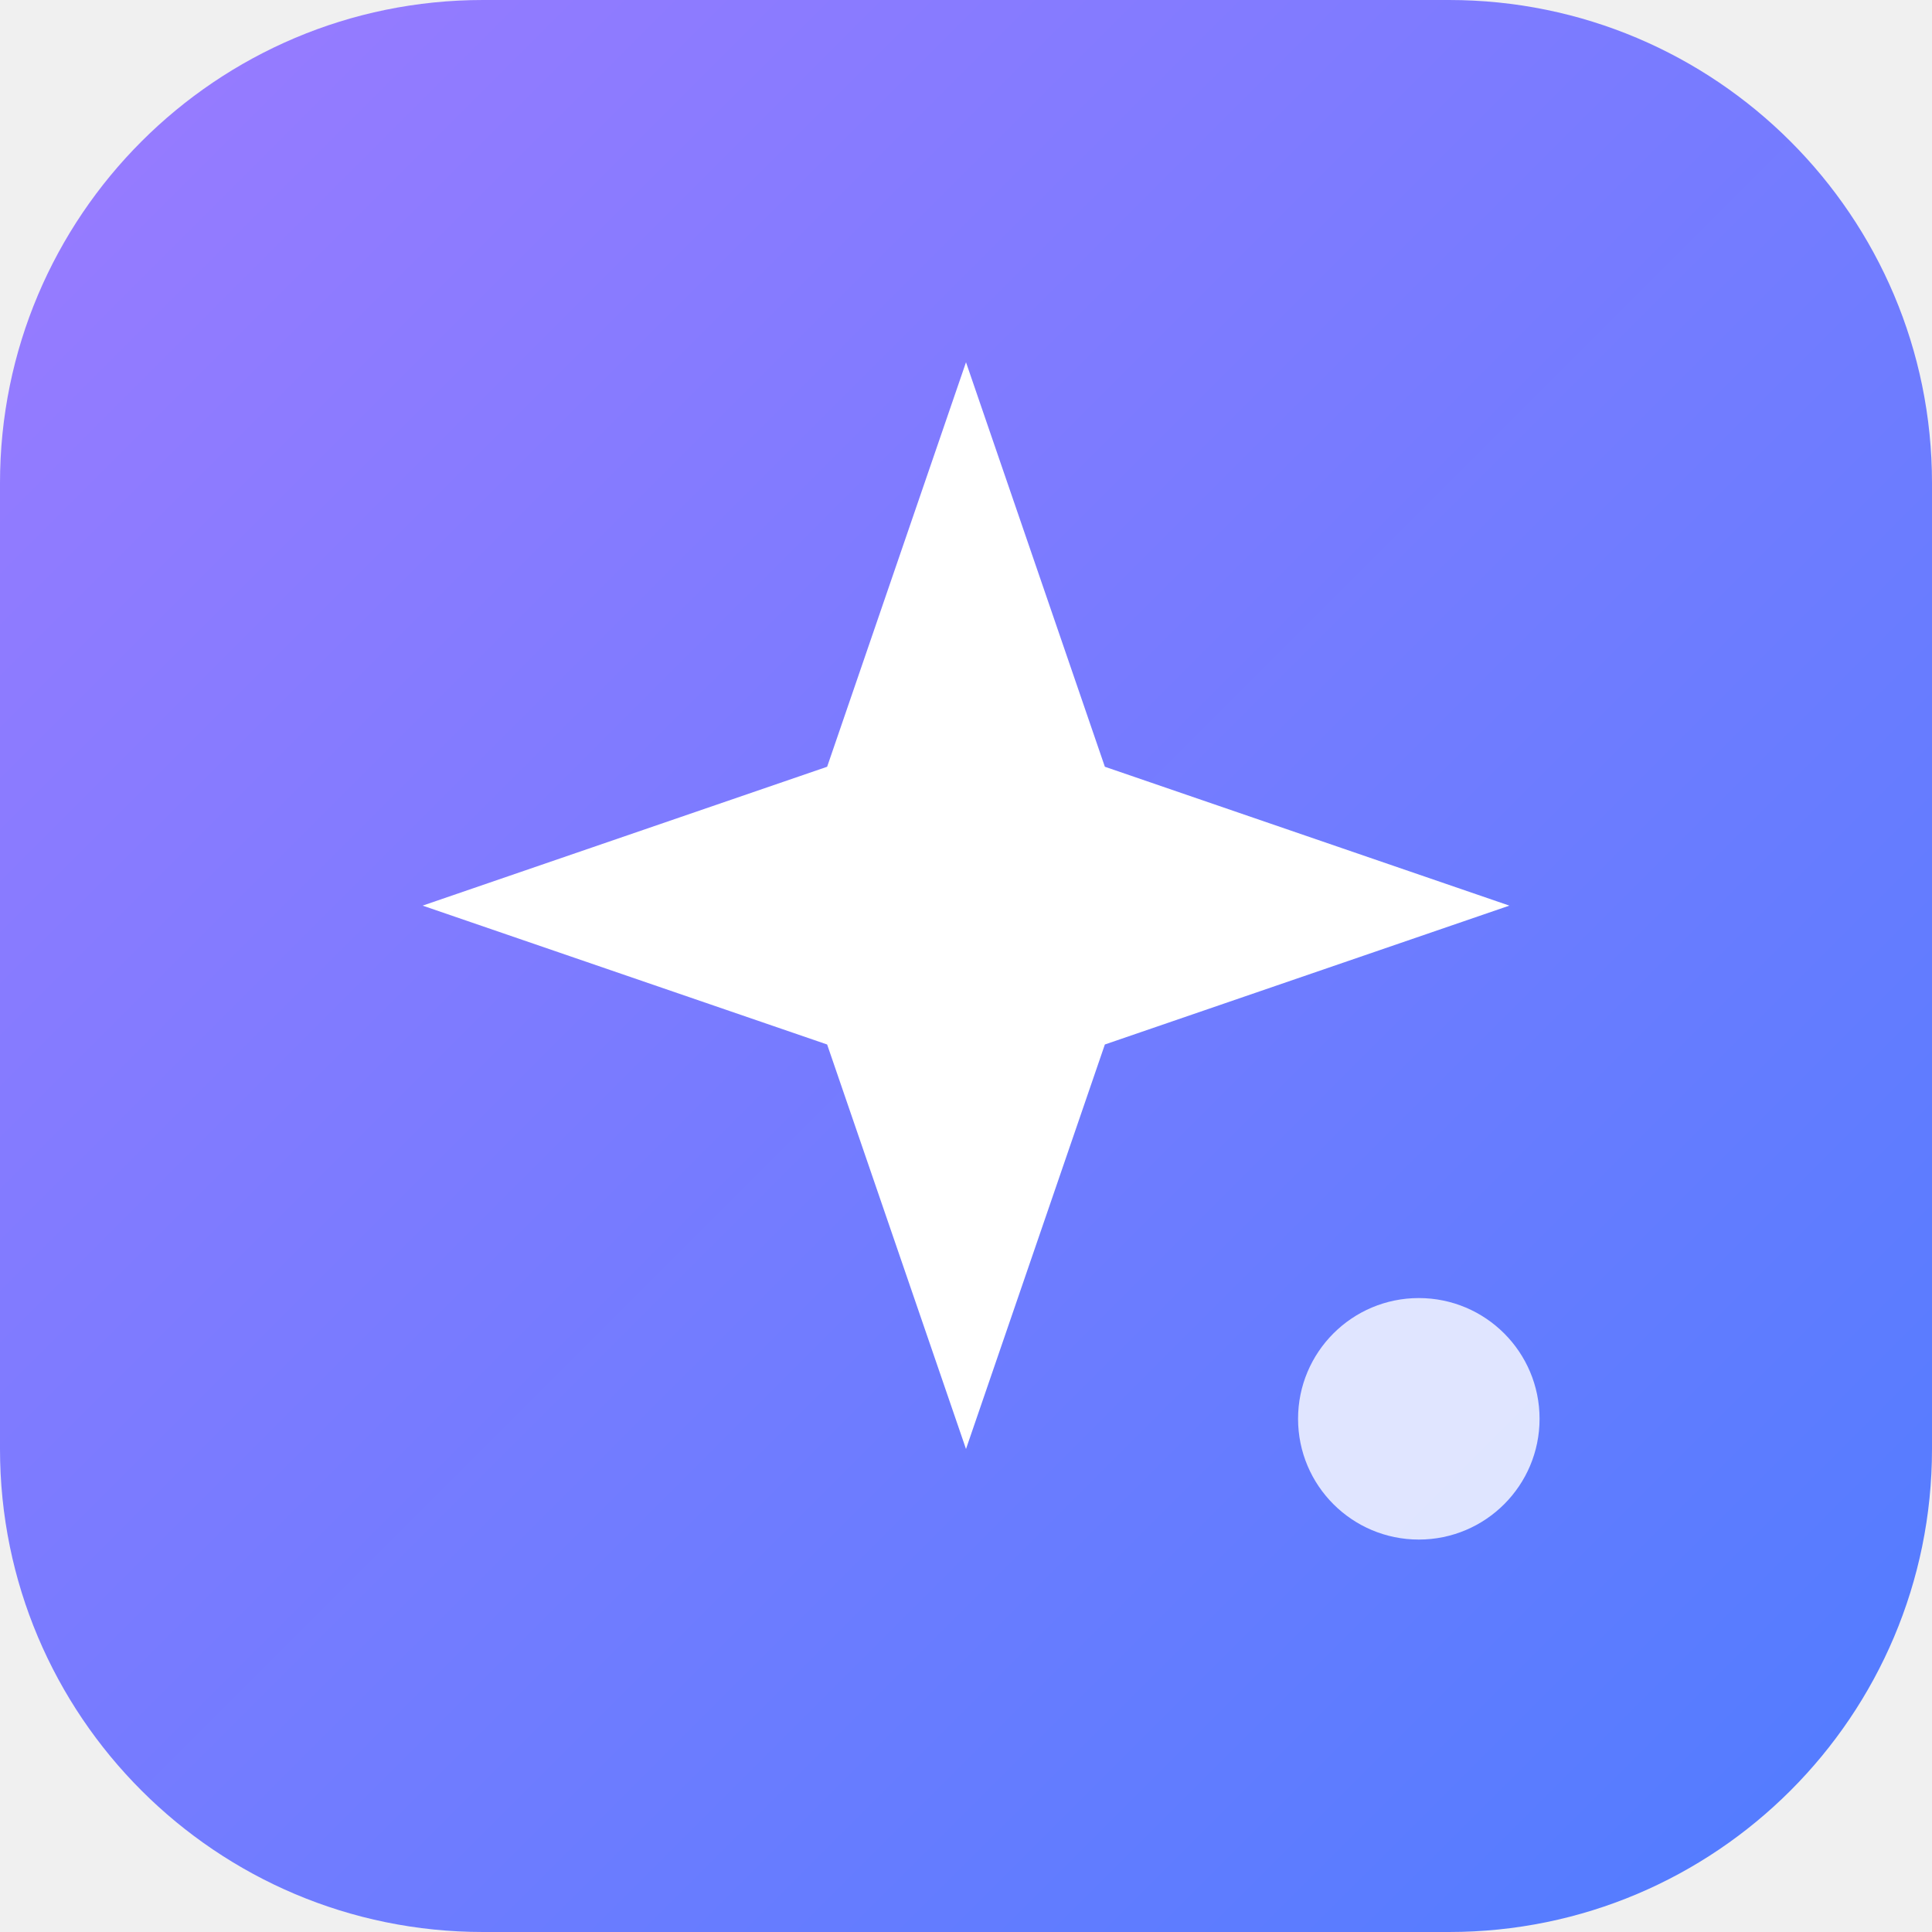
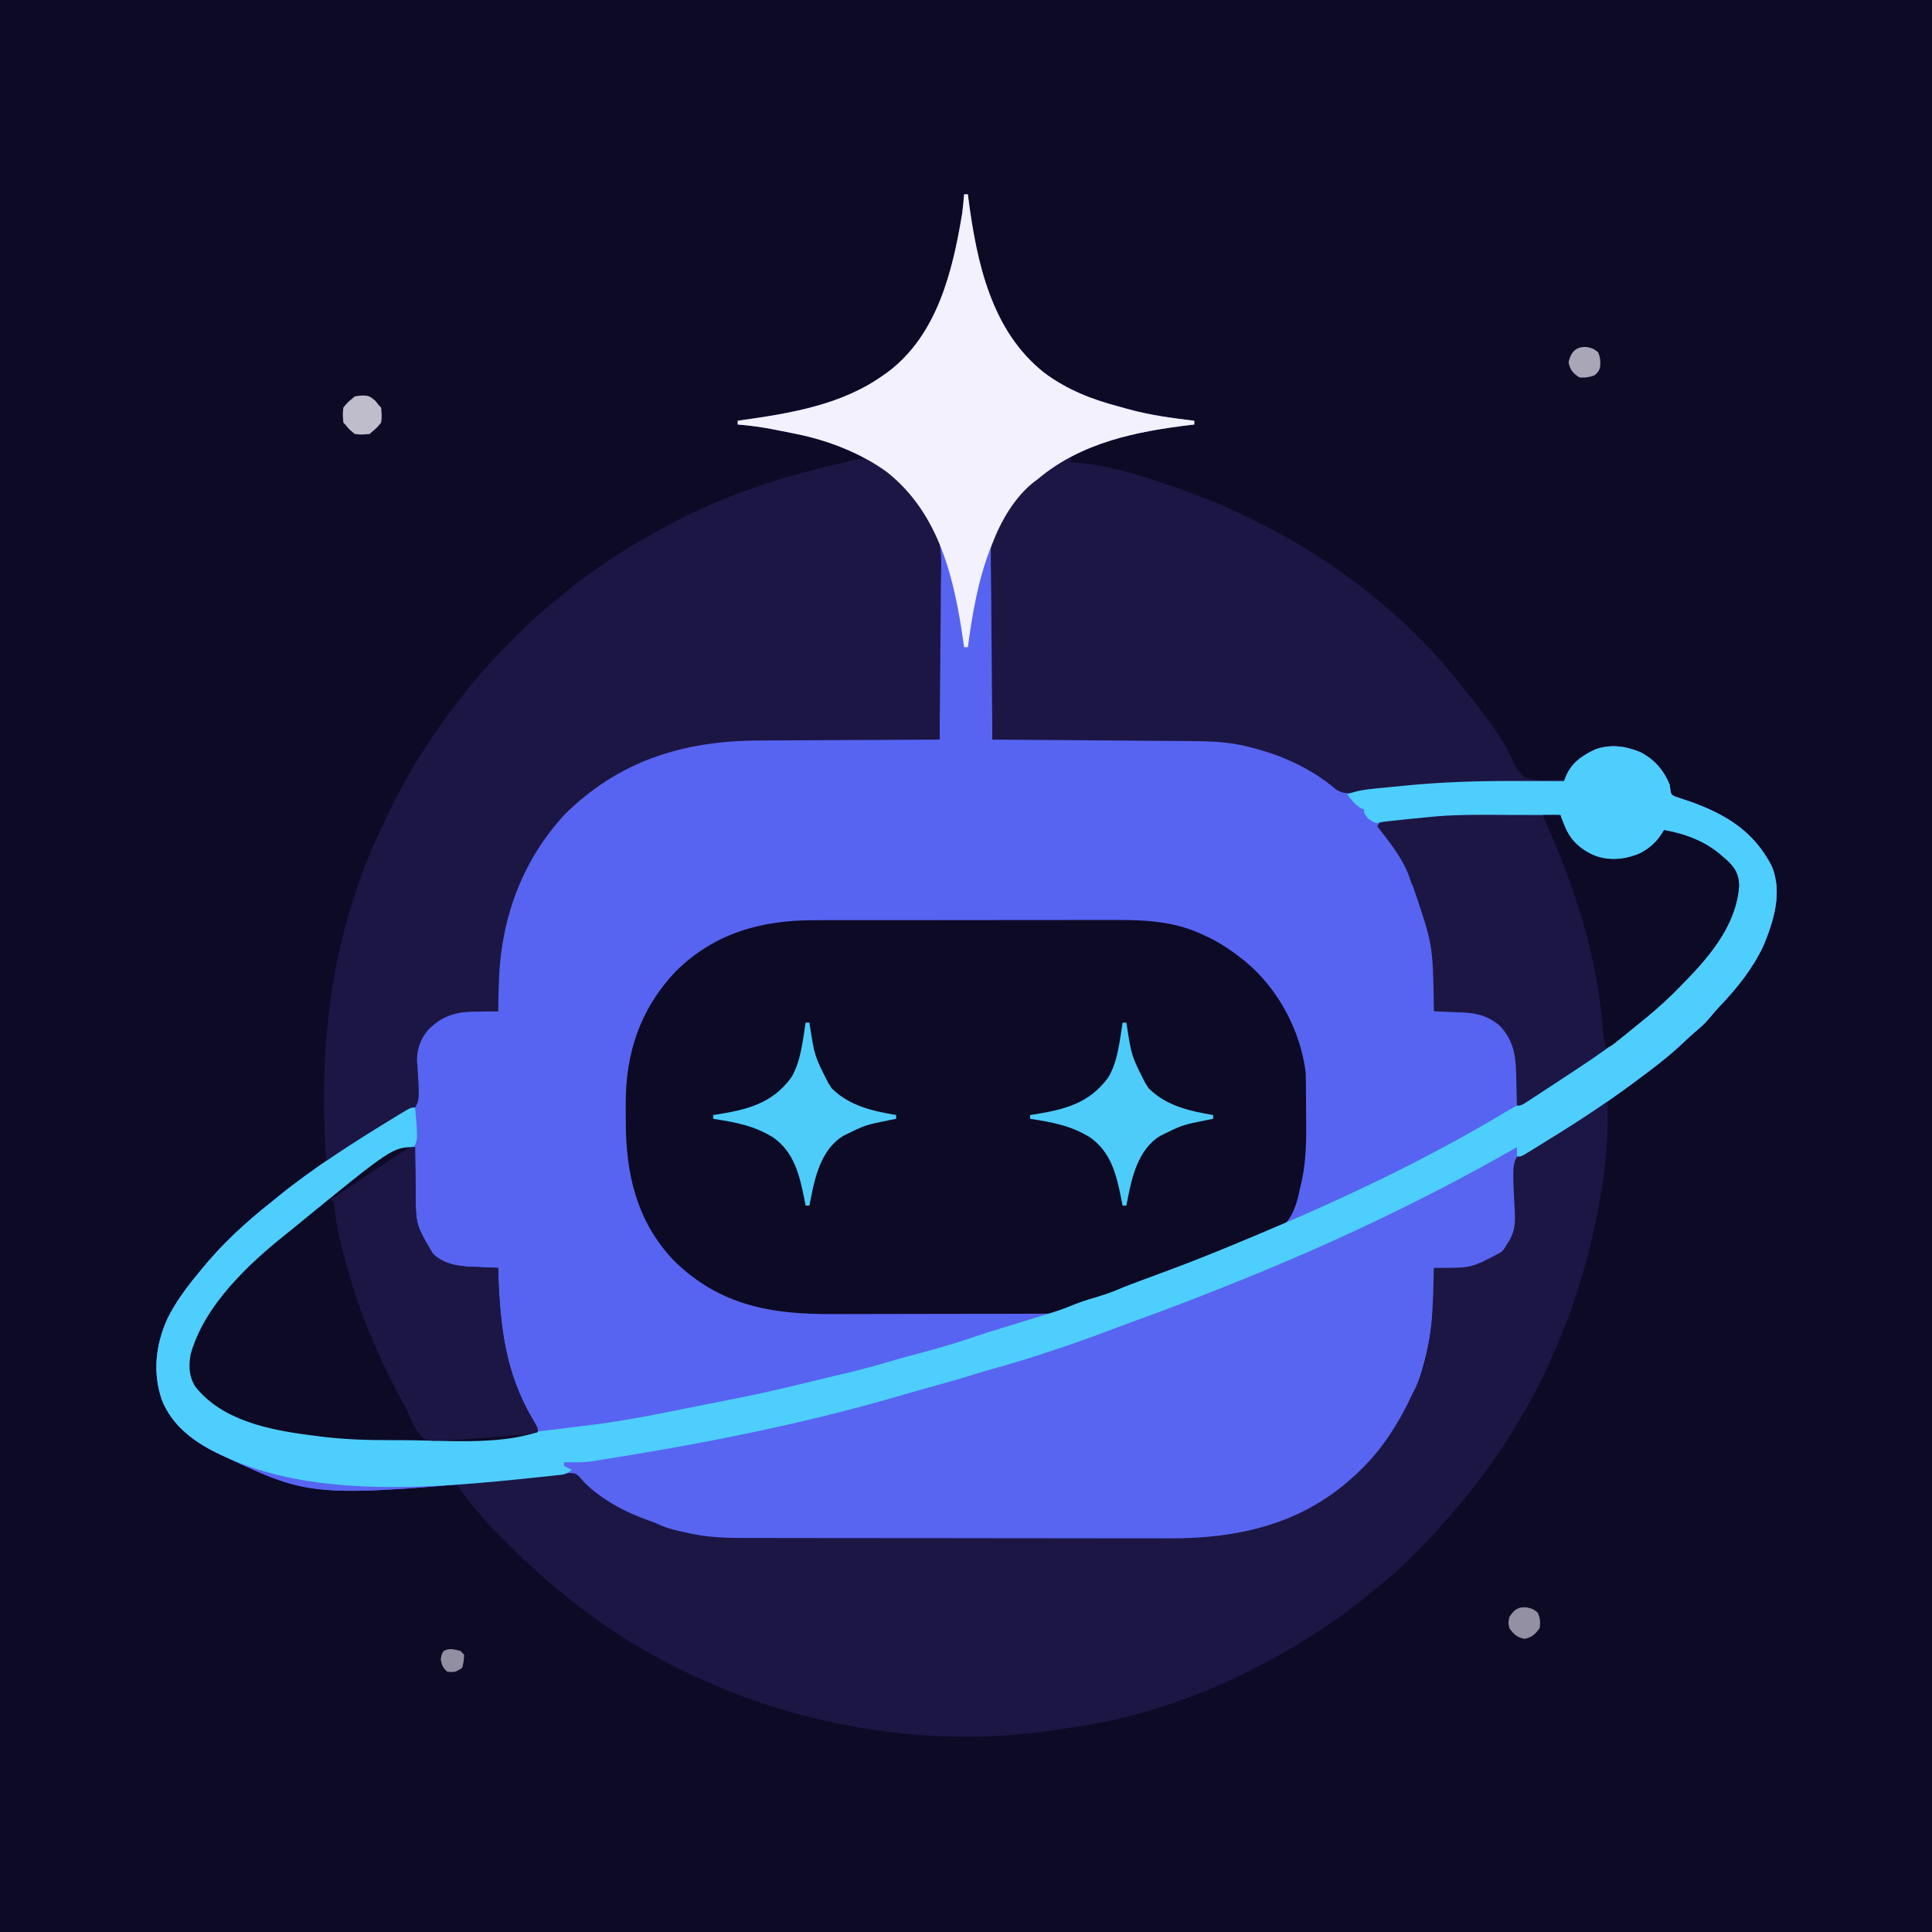
- <svg xmlns="http://www.w3.org/2000/svg" viewBox="0 0 64 64">
-   <defs>
-     <linearGradient id="g" x1="0" y1="0" x2="1" y2="1">
-       <stop offset="0" stop-color="#9B7BFF" />
-       <stop offset="1" stop-color="#4F7CFF" />
-     </linearGradient>
-   </defs>
-   <rect width="64" height="64" rx="16" fill="url(#g)" />
-   <path d="M32 12l4.6 13.4L50 30l-13.4 4.6L32 48l-4.6-13.4L14 30l13.4-4.6z" fill="#fff" />
-   <circle cx="47" cy="47" r="4" fill="#fff" opacity=".8" />
+ <svg xmlns="http://www.w3.org/2000/svg" version="1.1" width="1024" height="1024">
+   <path d="M0 0 C337.92 0 675.84 0 1024 0 C1024 337.92 1024 675.84 1024 1024 C686.08 1024 348.16 1024 0 1024 C0 686.08 0 348.16 0 0 Z " fill="#0D0A26" transform="translate(0,0)" />
+   <path d="M0 0 C0.66 0 1.32 0 2 0 C2.09 0.72 2.17 1.44 2.26 2.18 C6.67 35.86 14.36 72.39 42.43 94.53 C54.45 103.52 67.49 108.64 81.91 112.45 C83.9 112.97 85.88 113.53 87.86 114.09 C99.09 117.13 110.46 118.62 122 120 C122 120.66 122 121.32 122 122 C121.17 122.1 121.17 122.1 120.31 122.2 C91.14 125.67 61.95 131.56 39 151 C38.33 151.5 37.67 151.99 36.98 152.5 C29.79 158.1 24.6 166.21 20 174 C19.67 174.53 19.35 175.05 19.01 175.59 C15.76 181.33 15.42 186.22 15.45 192.73 C15.44 193.78 15.43 194.82 15.42 195.9 C15.39 199.33 15.39 202.76 15.39 206.19 C15.38 208.58 15.36 210.96 15.34 213.35 C15.3 219.62 15.28 225.88 15.26 232.15 C15.24 238.55 15.2 244.95 15.16 251.36 C15.08 263.9 15.03 276.45 15 289 C15.88 289 15.88 289 16.77 288.99 C31.05 288.95 45.32 288.92 59.6 288.9 C66.5 288.89 73.4 288.87 80.31 288.85 C86.98 288.83 93.65 288.82 100.32 288.81 C102.86 288.81 105.4 288.8 107.93 288.79 C124.27 288.72 139.89 288.95 155.75 293.31 C156.56 293.53 157.37 293.75 158.2 293.98 C164.47 295.74 170.25 297.91 176 301 C176.62 301.33 177.24 301.66 177.88 302 C191.21 309.15 191.21 309.15 196.44 313.56 C199.12 315.7 200.74 316.3 204.16 316.2 C204.95 316.18 205.75 316.16 206.56 316.14 C210.39 315.92 214.19 315.58 218 315.16 C218.83 315.07 219.66 314.99 220.52 314.9 C223.16 314.62 225.8 314.34 228.44 314.06 C250.25 311.74 271.68 310.86 293.62 310.94 C296 310.94 298.37 310.95 300.75 310.95 C306.5 310.96 312.25 310.98 318 311 C318.46 309.82 318.46 309.82 318.93 308.61 C321.96 301.2 327.67 297.39 334.79 294.11 C342.9 291.32 350.64 292.46 358.46 295.68 C365.92 299.56 370.81 305.25 374 313 C374.15 314.25 374.15 314.25 374.29 315.52 C374.74 318.11 374.74 318.11 376.82 319.18 C378 319.56 378 319.56 379.2 319.96 C380.07 320.26 380.95 320.56 381.84 320.88 C382.78 321.19 383.72 321.49 384.69 321.81 C403.7 328.58 418.62 337.63 428.09 356.14 C433.82 370.06 429.11 385.07 423.68 398.18 C418.03 410.31 409.71 420.64 400.54 430.28 C398.74 432.2 397.06 434.11 395.4 436.14 C393.49 438.42 391.7 440.3 389.44 442.19 C386.04 445.07 382.8 448.07 379.56 451.12 C372.16 458 364.11 464 356 470 C355.28 470.54 354.55 471.08 353.8 471.63 C338.2 483.21 321.93 493.66 305.38 503.81 C304.37 504.43 303.37 505.05 302.34 505.68 C300.94 506.53 300.94 506.53 299.52 507.39 C298.28 508.15 298.28 508.15 297.02 508.92 C295 510 295 510 293 510 C293.03 511.06 293.06 512.12 293.1 513.21 C293.21 517.19 293.27 521.17 293.33 525.15 C293.36 526.86 293.4 528.57 293.45 530.29 C293.8 541.97 293.35 551.54 285.38 560.91 C278.8 567.11 271.29 569.47 262.39 569.35 C261.41 569.32 260.44 569.28 259.44 569.25 C258.43 569.23 257.42 569.21 256.38 569.2 C253.92 569.15 251.46 569.08 249 569 C249.02 569.96 249.02 569.96 249.03 570.93 C249.62 612.6 240 646.53 210.44 677 C198.96 688.47 185.62 696.2 171 703 C170.19 703.41 169.39 703.82 168.56 704.24 C149.23 713.74 126.62 713.3 105.66 713.27 C103.11 713.28 100.57 713.28 98.03 713.29 C91.88 713.3 85.72 713.3 79.57 713.3 C74.56 713.3 69.55 713.3 64.54 713.31 C63.82 713.31 63.1 713.31 62.36 713.31 C60.91 713.31 59.45 713.31 58 713.31 C44.37 713.32 30.75 713.32 17.13 713.31 C4.71 713.31 -7.7 713.32 -20.12 713.34 C-32.92 713.36 -45.71 713.37 -58.51 713.36 C-65.68 713.36 -72.84 713.36 -80.01 713.38 C-86.75 713.39 -93.5 713.39 -100.24 713.38 C-102.7 713.37 -105.16 713.38 -107.62 713.38 C-128.39 713.45 -150.47 713.07 -169.2 702.91 C-171.25 701.82 -171.25 701.82 -174.62 700.81 C-184.3 697.32 -197.43 688.99 -203.68 680.8 C-209 676.67 -218.68 679.25 -225.07 679.88 C-345.21 690.95 -345.21 690.95 -392 669 C-392.59 668.73 -393.18 668.46 -393.78 668.18 C-407.22 661.92 -419.54 653.23 -425.18 639.04 C-430.14 624.67 -428.54 609.82 -422.3 596.04 C-417.97 587.21 -412.25 579.54 -406 572 C-405.55 571.44 -405.1 570.89 -404.64 570.32 C-393.6 556.66 -380.79 544.84 -367 534 C-365.83 533.04 -364.66 532.08 -363.48 531.12 C-344.43 515.68 -323.47 502.41 -302.56 489.62 C-301.13 488.75 -301.13 488.75 -299.68 487.86 C-293.26 484 -293.26 484 -291 484 C-291.02 482.8 -291.02 482.8 -291.05 481.57 C-291.11 477.9 -291.15 474.23 -291.19 470.56 C-291.21 469.3 -291.24 468.04 -291.26 466.74 C-291.34 457.48 -290.88 449.4 -284.44 442.25 C-283.84 441.55 -283.24 440.86 -282.62 440.14 C-274.8 433.76 -267.81 432.28 -257.88 432.69 C-256.82 432.71 -255.77 432.73 -254.69 432.76 C-252.12 432.81 -249.56 432.9 -247 433 C-247.02 431.77 -247.02 431.77 -247.05 430.52 C-247.72 390.04 -238.17 356.56 -210.34 326.34 C-206.18 322.18 -201.65 318.58 -197 315 C-196.15 314.32 -195.3 313.64 -194.42 312.94 C-173.5 296.85 -146.72 288.6 -120.51 288.77 C-118.75 288.77 -118.75 288.77 -116.96 288.77 C-113.13 288.77 -109.31 288.79 -105.48 288.8 C-102.81 288.81 -100.14 288.81 -97.46 288.81 C-91.18 288.82 -84.9 288.84 -78.62 288.86 C-71.46 288.88 -64.3 288.89 -57.13 288.9 C-42.42 288.92 -27.71 288.96 -13 289 C-12.97 275.27 -12.97 261.55 -13.03 247.82 C-13.05 241.45 -13.06 235.07 -13.04 228.7 C-13.03 222.54 -13.04 216.38 -13.08 210.22 C-13.09 207.87 -13.09 205.53 -13.07 203.19 C-12.96 184.98 -12.96 184.98 -21 169 C-21.64 168.01 -21.64 168.01 -22.29 166.99 C-36.28 145.53 -61.18 133.18 -85.61 127.68 C-86.73 127.46 -87.85 127.23 -89 127 C-89.79 126.84 -90.58 126.68 -91.39 126.51 C-94.13 125.96 -96.88 125.41 -99.62 124.88 C-100.5 124.7 -101.37 124.53 -102.26 124.36 C-108.16 123.24 -114.02 122.5 -120 122 C-120 121.34 -120 120.68 -120 120 C-119.32 119.91 -118.63 119.81 -117.93 119.71 C-91.93 116.04 -64.94 111.61 -43 96 C-42.19 95.43 -41.38 94.86 -40.54 94.28 C-14.22 74.58 -6.08 40.78 -1 10 C-0.59 6.67 -0.25 3.35 0 0 Z " fill="#5764F1" transform="translate(511,103)" />
+   <path d="M0 0 C7.46 3.88 12.35 9.57 15.54 17.32 C15.68 18.57 15.68 18.57 15.83 19.84 C16.28 22.43 16.28 22.43 18.36 23.5 C19.14 23.75 19.93 24.01 20.74 24.28 C21.61 24.58 22.48 24.88 23.38 25.2 C24.32 25.51 25.26 25.81 26.23 26.13 C45.24 32.9 60.16 41.95 69.63 60.46 C75.36 74.38 70.65 89.39 65.22 102.5 C59.57 114.63 51.25 124.96 42.08 134.6 C40.28 136.52 38.6 138.43 36.94 140.46 C35.03 142.74 33.24 144.62 30.98 146.51 C27.58 149.39 24.34 152.39 21.1 155.45 C13.7 162.32 5.65 168.32 -2.46 174.32 C-3.19 174.86 -3.91 175.4 -4.66 175.95 C-20.26 187.53 -36.53 197.98 -53.09 208.13 C-54.09 208.75 -55.09 209.37 -56.12 210 C-57.52 210.85 -57.52 210.85 -58.94 211.71 C-60.18 212.47 -60.18 212.47 -61.44 213.24 C-63.46 214.32 -63.46 214.32 -65.46 214.32 C-65.43 215.38 -65.4 216.44 -65.37 217.53 C-65.26 221.51 -65.19 225.49 -65.13 229.47 C-65.1 231.18 -65.06 232.89 -65.01 234.61 C-64.66 246.29 -65.11 255.86 -73.09 265.23 C-79.66 271.43 -87.17 273.79 -96.07 273.67 C-97.53 273.62 -97.53 273.62 -99.02 273.57 C-100.03 273.55 -101.04 273.53 -102.08 273.52 C-104.54 273.47 -107 273.4 -109.46 273.32 C-109.45 274.28 -109.45 274.28 -109.43 275.25 C-108.84 316.92 -118.46 350.85 -148.02 381.32 C-159.5 392.79 -172.85 400.52 -187.46 407.32 C-188.27 407.73 -189.07 408.14 -189.9 408.56 C-209.23 418.06 -231.84 417.62 -252.81 417.59 C-255.35 417.6 -257.89 417.6 -260.43 417.61 C-266.58 417.62 -272.74 417.63 -278.89 417.62 C-283.9 417.62 -288.91 417.62 -293.92 417.63 C-294.64 417.63 -295.36 417.63 -296.1 417.63 C-297.55 417.63 -299.01 417.63 -300.47 417.63 C-314.09 417.64 -327.71 417.64 -341.33 417.63 C-353.75 417.63 -366.16 417.64 -378.58 417.66 C-391.38 417.68 -404.17 417.69 -416.97 417.68 C-424.14 417.68 -431.3 417.68 -438.47 417.7 C-445.21 417.71 -451.96 417.71 -458.7 417.7 C-461.16 417.69 -463.62 417.7 -466.08 417.7 C-486.86 417.77 -508.93 417.39 -527.66 407.23 C-529.71 406.14 -529.71 406.14 -533.09 405.13 C-542.76 401.64 -555.89 393.31 -562.14 385.12 C-567.46 380.99 -577.14 383.57 -583.53 384.2 C-703.67 395.27 -703.67 395.27 -750.46 373.32 C-751.05 373.05 -751.64 372.78 -752.25 372.5 C-765.68 366.24 -778 357.55 -783.64 343.36 C-788.6 328.99 -787 314.14 -780.77 300.36 C-776.43 291.53 -770.71 283.86 -764.46 276.32 C-763.79 275.49 -763.79 275.49 -763.1 274.64 C-752.06 260.98 -739.26 249.16 -725.46 238.32 C-724.29 237.36 -723.12 236.4 -721.95 235.44 C-702.89 220 -681.93 206.73 -661.02 193.95 C-660.07 193.36 -659.12 192.78 -658.14 192.18 C-651.72 188.32 -651.72 188.32 -649.46 188.32 C-647.85 205.86 -647.85 205.86 -651.12 210.86 C-653.8 212.68 -656.51 213.97 -659.46 215.32 C-661.98 216.79 -664.44 218.37 -666.9 219.95 C-668.28 220.81 -669.67 221.67 -671.05 222.53 C-685.08 231.35 -698.45 241.06 -711.46 251.32 C-712.47 252.11 -713.47 252.9 -714.51 253.71 C-721.27 259.14 -727.66 264.93 -733.95 270.89 C-735.3 272.17 -736.68 273.44 -738.05 274.71 C-751.18 287.22 -767.35 306.06 -767.96 325.13 C-767.81 331.7 -765.99 335.62 -761.46 340.32 C-744.73 355.38 -719.31 360.41 -697.46 362.32 C-696.55 362.4 -695.64 362.48 -694.7 362.56 C-687.08 363.2 -679.52 363.49 -671.88 363.52 C-670.71 363.53 -669.55 363.54 -668.35 363.54 C-664.59 363.56 -660.84 363.57 -657.09 363.57 C-655.16 363.57 -655.16 363.57 -653.19 363.57 C-631.15 363.57 -609.38 362.65 -587.46 360.32 C-585.64 360.13 -585.64 360.13 -583.79 359.93 C-577.6 359.26 -571.43 358.51 -565.26 357.69 C-562.43 357.32 -559.59 356.97 -556.75 356.64 C-542.17 354.89 -527.85 352.22 -513.46 349.32 C-511.35 348.9 -509.24 348.48 -507.14 348.06 C-502.98 347.24 -498.82 346.4 -494.66 345.56 C-490.56 344.74 -486.46 343.93 -482.36 343.14 C-467.46 340.26 -452.74 336.82 -438.01 333.19 C-434.57 332.35 -431.12 331.53 -427.66 330.71 C-418.06 328.46 -408.5 326.17 -399.06 323.28 C-392.59 321.32 -386.06 319.61 -379.52 317.88 C-369.66 315.26 -360 312.3 -350.35 308.96 C-346.51 307.66 -342.62 306.5 -338.73 305.32 C-334.29 303.96 -329.85 302.57 -325.42 301.18 C-321.15 299.84 -316.87 298.54 -312.59 297.26 C-308.03 295.86 -303.66 294.22 -299.27 292.39 C-295 290.76 -290.63 289.46 -286.26 288.16 C-281.84 286.83 -277.69 285.18 -273.46 283.32 C-271.15 282.43 -268.84 281.56 -266.52 280.7 C-265.84 280.44 -265.17 280.19 -264.47 279.93 C-260.35 278.39 -256.23 276.87 -252.1 275.35 C-237.27 269.88 -222.64 263.98 -208.08 257.84 C-205.74 256.86 -203.41 255.88 -201.07 254.9 C-156.87 236.4 -113.52 215.85 -72.38 191.23 C-69.4 189.45 -66.4 187.74 -63.34 186.11 C-56.79 182.5 -50.65 178.25 -44.45 174.09 C-42.3 172.65 -40.14 171.21 -37.98 169.78 C-25.95 161.75 -13.94 153.67 -2.84 144.38 C-2.12 143.79 -1.41 143.19 -0.67 142.58 C5.04 137.8 10.63 132.91 16.02 127.76 C17.08 126.76 18.15 125.76 19.21 124.76 C31.46 113.33 42.73 100.28 48.54 84.32 C48.97 83.21 49.41 82.09 49.85 80.95 C51.78 70.97 51.78 70.97 48.95 61.5 C39.42 50.21 26.14 45.72 12.54 41.32 C12.29 42.07 12.03 42.82 11.77 43.59 C9.34 48.97 4.18 52.81 -1.15 55.2 C-9.93 58.18 -18.16 58.78 -26.71 54.82 C-34.57 50.49 -39.62 44.84 -42.46 36.32 C-42.46 35.33 -42.46 34.34 -42.46 33.32 C-69.97 33.59 -97.35 33.89 -124.73 36.7 C-140.26 38.23 -140.26 38.23 -144.59 34.95 C-146.46 32.32 -146.46 32.32 -146.46 30.32 C-147.3 30.01 -147.3 30.01 -148.15 29.7 C-151.39 27.77 -153.14 25.28 -155.46 22.32 C-150.54 20.45 -145.95 19.77 -140.76 19.29 C-139.92 19.2 -139.08 19.12 -138.22 19.03 C-136.45 18.86 -134.68 18.68 -132.91 18.52 C-130.26 18.26 -127.61 18 -124.97 17.73 C-104.88 15.74 -85.03 15.18 -64.84 15.26 C-62.46 15.26 -60.09 15.27 -57.71 15.27 C-51.96 15.28 -46.21 15.3 -40.46 15.32 C-40.15 14.53 -39.85 13.74 -39.53 12.93 C-36.5 5.52 -30.79 1.71 -23.68 -1.57 C-15.56 -4.36 -7.82 -3.22 0 0 Z " fill="#5765F1" transform="translate(869.4609,398.6797)" />
+   <path d="M0 0 C1.91 -0 3.81 -0.01 5.72 -0.02 C10.86 -0.03 16.01 -0.03 21.16 -0.03 C25.48 -0.03 29.79 -0.03 34.1 -0.04 C44.29 -0.05 54.48 -0.05 64.67 -0.04 C75.14 -0.03 85.61 -0.05 96.08 -0.07 C105.1 -0.09 114.12 -0.09 123.15 -0.09 C128.52 -0.09 133.89 -0.09 139.27 -0.1 C144.33 -0.12 149.39 -0.11 154.45 -0.1 C156.3 -0.1 158.14 -0.1 159.98 -0.11 C174.94 -0.17 189.94 0.65 203.78 6.9 C204.57 7.25 205.36 7.59 206.17 7.95 C213.45 11.25 219.77 15.29 226.03 20.27 C227.35 21.32 227.35 21.32 228.69 22.39 C245.63 36.73 257.1 58.26 260.03 80.27 C260.19 83.72 260.22 87.16 260.23 90.61 C260.24 91.61 260.24 92.61 260.25 93.64 C260.26 95.76 260.27 97.87 260.27 99.98 C260.28 103.17 260.31 106.36 260.34 109.54 C260.4 120.88 259.91 131.25 257.03 142.27 C256.73 143.63 256.73 143.63 256.44 145.02 C254.87 151.84 252.57 158.59 246.82 162.95 C240.89 166.33 234.5 168.56 228.08 170.82 C223.51 172.43 219.03 174.24 214.54 176.06 C200.74 181.62 186.93 187.05 172.88 191.92 C168.9 193.31 164.97 194.78 161.03 196.27 C153.49 199.1 145.88 201.68 138.22 204.17 C137.48 204.41 136.74 204.66 135.97 204.91 C135.31 205.12 134.64 205.34 133.96 205.56 C132.01 206.22 132.01 206.22 130.28 207.3 C127.41 208.54 125.17 208.53 122.04 208.54 C120.82 208.55 119.59 208.56 118.33 208.57 C116.97 208.57 115.61 208.57 114.26 208.57 C112.83 208.57 111.4 208.58 109.97 208.59 C106.08 208.6 102.19 208.61 98.3 208.61 C95.86 208.61 93.42 208.61 90.99 208.62 C82.47 208.64 73.95 208.65 65.43 208.65 C57.52 208.64 49.62 208.67 41.71 208.7 C34.9 208.72 28.09 208.73 21.28 208.73 C17.23 208.73 13.17 208.74 9.11 208.76 C-23.45 208.92 -50.71 204.15 -74.97 180.27 C-94.63 159.47 -100.35 134.17 -100.29 106.32 C-100.28 103.41 -100.31 100.51 -100.33 97.6 C-100.43 70.56 -92.83 47.36 -73.97 27.27 C-53.29 6.76 -28.47 -0.04 0 0 Z " fill="#0D0A26" transform="translate(431.9712,487.7253)" />
+   <path d="M0 0 C0.68 20.82 -1.55 41.66 -6 62 C-6.19 62.93 -6.39 63.85 -6.59 64.8 C-9.99 80.94 -14.33 96.51 -20 112 C-20.31 112.85 -20.62 113.7 -20.94 114.58 C-35.35 153.36 -56.64 189.01 -84 220 C-84.66 220.74 -85.31 221.49 -85.99 222.25 C-97.7 235.4 -110.01 248.27 -124 259 C-125.12 259.92 -126.24 260.84 -127.36 261.77 C-136.79 269.55 -146.68 276.44 -157 283 C-157.62 283.4 -158.25 283.8 -158.89 284.21 C-196.74 308.16 -240.54 325.84 -285.05 331.73 C-287.82 332.11 -290.56 332.6 -293.31 333.06 C-331.91 338.8 -371.92 337.26 -410 329 C-411.18 328.75 -412.36 328.49 -413.58 328.23 C-440.82 322.28 -466 313.31 -491 301 C-491.93 300.54 -492.86 300.09 -493.82 299.62 C-527.76 282.85 -557.38 259.83 -584.06 233.12 C-584.94 232.25 -585.81 231.37 -586.72 230.47 C-592.55 224.58 -598.01 218.63 -603 212 C-604.35 210.27 -605.71 208.54 -607.06 206.81 C-608.04 205.54 -609.02 204.27 -610 203 C-606.87 200.91 -605.74 200.68 -602.12 200.41 C-601.13 200.33 -600.14 200.25 -599.12 200.16 C-598.04 200.09 -596.97 200.01 -595.87 199.93 C-594.21 199.8 -594.21 199.8 -592.51 199.67 C-590.17 199.49 -587.82 199.31 -585.48 199.14 C-581.91 198.88 -578.34 198.6 -574.77 198.32 C-572.49 198.15 -570.21 197.98 -567.93 197.8 C-566.87 197.72 -565.81 197.64 -564.72 197.56 C-561.81 197.35 -558.91 197.16 -556 197 C-555.13 196.95 -554.26 196.9 -553.37 196.85 C-547.44 196.65 -547.44 196.65 -545.3 198.33 C-544.25 199.47 -543.22 200.63 -542.2 201.8 C-533.1 210.9 -519.84 217.91 -507.77 222.01 C-505 223 -505 223 -501.72 224.48 C-497.64 226.26 -493.47 227.2 -489.12 228.12 C-488.37 228.29 -487.62 228.46 -486.85 228.64 C-477.95 230.58 -469.24 231.15 -460.14 231.14 C-459.08 231.14 -458.02 231.15 -456.93 231.15 C-453.4 231.16 -449.87 231.16 -446.34 231.16 C-443.8 231.17 -441.26 231.17 -438.72 231.18 C-431.82 231.19 -424.93 231.2 -418.04 231.2 C-413.73 231.2 -409.42 231.21 -405.11 231.21 C-393.14 231.22 -381.17 231.23 -369.21 231.24 C-368.06 231.24 -368.06 231.24 -366.89 231.24 C-365.74 231.24 -365.74 231.24 -364.57 231.24 C-363.01 231.24 -361.46 231.24 -359.91 231.24 C-359.14 231.24 -358.37 231.24 -357.57 231.24 C-345.12 231.24 -332.66 231.26 -320.2 231.29 C-307.38 231.31 -294.56 231.32 -281.73 231.32 C-274.55 231.32 -267.36 231.33 -260.18 231.35 C-253.41 231.36 -246.64 231.37 -239.87 231.36 C-237.4 231.36 -234.93 231.36 -232.46 231.37 C-196.08 231.51 -162.62 224.07 -135 199 C-134.49 198.54 -133.97 198.07 -133.45 197.6 C-119.83 185.12 -110.74 170.64 -103 154 C-102.39 152.79 -102.39 152.79 -101.76 151.56 C-92.29 132.28 -92.65 108.92 -92 88 C-91.4 88 -90.79 88 -90.17 88 C-71.97 88.04 -71.97 88.04 -56.32 79.59 C-54.74 78 -54.74 78 -53 75 C-52.64 74.46 -52.28 73.92 -51.91 73.36 C-48.97 68.09 -48.83 63.4 -49.16 57.48 C-50.49 32.78 -50.49 32.78 -46.2 26.27 C-41.26 21.93 -35.34 19.76 -29.27 17.44 C-23.29 14.81 -18.08 10.93 -12.75 7.19 C-10.73 5.8 -8.7 4.42 -6.67 3.04 C-5.82 2.46 -4.96 1.87 -4.08 1.26 C-2 0 -2 0 0 0 Z " fill="#1C1645" transform="translate(852,584)" />
+   <path d="M0 0 C0.6 0.52 1.2 1.04 1.82 1.58 C7.8 6.93 12.79 12.81 17.12 19.56 C17.7 20.33 18.27 21.1 18.86 21.9 C26.11 32.97 25.02 44.45 24.81 57.24 C24.8 59.62 24.79 62 24.78 64.38 C24.75 70.61 24.68 76.83 24.61 83.06 C24.53 89.42 24.5 95.79 24.47 102.16 C24.39 114.63 24.27 127.1 24.12 139.56 C23.52 139.56 22.92 139.57 22.3 139.57 C7.55 139.63 -7.19 139.7 -21.93 139.8 C-29.06 139.84 -36.19 139.88 -43.32 139.91 C-49.55 139.93 -55.77 139.97 -61.99 140.01 C-65.28 140.03 -68.57 140.05 -71.85 140.06 C-111.81 140.17 -146.17 150.91 -174.88 179.56 C-197.82 204.65 -208.72 235.67 -209.5 269.38 C-209.54 270.76 -209.58 272.15 -209.62 273.53 C-209.71 276.88 -209.8 280.22 -209.88 283.56 C-210.52 283.57 -211.16 283.57 -211.83 283.57 C-214.8 283.61 -217.78 283.68 -220.75 283.75 C-221.76 283.76 -222.78 283.76 -223.82 283.77 C-233.12 284.04 -240.23 286.61 -246.81 293.31 C-250.91 297.94 -252.9 303.55 -252.85 309.7 C-252.77 310.83 -252.69 311.95 -252.61 313.11 C-251.37 331.36 -251.37 331.36 -255.68 336.87 C-260.76 340.95 -266.67 343.39 -272.6 345.98 C-278.51 348.84 -283.8 352.65 -289.19 356.38 C-291.22 357.76 -293.26 359.14 -295.3 360.52 C-296.59 361.4 -296.59 361.4 -297.91 362.3 C-299.88 363.56 -299.88 363.56 -300.88 363.56 C-302.72 338.29 -302.76 312.74 -299.88 287.56 C-299.78 286.72 -299.69 285.88 -299.6 285.01 C-295.67 249.75 -285.53 214.39 -269.88 182.56 C-269.09 180.91 -268.3 179.26 -267.52 177.61 C-256.03 153.79 -241.55 132.05 -224.88 111.56 C-224.25 110.78 -224.25 110.78 -223.62 109.99 C-216.57 101.21 -208.74 93.22 -200.81 85.25 C-200.31 84.74 -199.8 84.23 -199.28 83.7 C-192.48 76.85 -185.45 70.57 -177.88 64.56 C-176.67 63.56 -175.46 62.56 -174.26 61.55 C-157.79 47.94 -139.65 36.69 -120.88 26.56 C-120 26.09 -119.13 25.62 -118.23 25.14 C-92.4 11.37 -64.66 1.79 -36.22 -4.96 C-34.51 -5.37 -32.8 -5.79 -31.1 -6.22 C-28.58 -6.87 -26.05 -7.47 -23.52 -8.07 C-22.39 -8.37 -22.39 -8.37 -21.24 -8.67 C-12.47 -10.64 -6.36 -5.54 0 0 Z " fill="#1C1645" transform="translate(473.875,252.4375)" />
+   <path d="M0 0 C0.99 0.33 1.98 0.66 3 1 C2.67 1.66 2.34 2.32 2 3 C3.1 3.07 3.1 3.07 4.23 3.14 C11.42 3.64 18.25 4.67 25.25 6.38 C26.82 6.75 26.82 6.75 28.43 7.14 C37.65 9.47 46.64 12.4 55.62 15.5 C56.28 15.73 56.94 15.95 57.62 16.19 C72.17 21.23 86.28 26.84 99.96 33.95 C101.97 34.99 103.99 36 106.02 37.02 C145.07 56.87 183.27 87.17 210 122 C210.92 123.12 211.84 124.24 212.77 125.36 C218.26 132.02 223.39 138.83 228.19 146 C228.7 146.75 229.21 147.5 229.73 148.27 C232.15 151.9 234.28 155.44 236.02 159.44 C238.6 165.39 238.6 165.39 243 170 C249.78 172.03 257.02 171.57 264 171 C264 171.33 264 171.66 264 172 C263.43 172.01 262.85 172.02 262.26 172.02 C229.54 172.49 197.16 173.36 164.62 177.03 C147.73 178.91 147.73 178.91 143.21 176.53 C142.42 175.86 141.63 175.19 140.81 174.5 C127.42 163.97 112.65 157.67 96.19 153.69 C95.2 153.45 95.2 153.45 94.2 153.2 C84.63 151.05 74.87 150.85 65.1 150.79 C63.97 150.78 62.84 150.77 61.67 150.76 C57.96 150.73 54.26 150.71 50.55 150.68 C47.97 150.66 45.38 150.64 42.8 150.62 C36.71 150.57 30.63 150.53 24.54 150.48 C17.61 150.43 10.68 150.38 3.74 150.32 C-10.5 150.21 -24.75 150.1 -39 150 C-39.16 136.27 -39.29 122.55 -39.36 108.82 C-39.4 102.45 -39.45 96.07 -39.53 89.7 C-39.6 83.54 -39.65 77.38 -39.66 71.22 C-39.68 68.87 -39.7 66.53 -39.74 64.19 C-40.1 40.85 -40.1 40.85 -32 30 C-31.34 28.99 -31.34 28.99 -30.66 27.96 C-22.98 16.5 -12.27 6.39 0 0 Z " fill="#1C1645" transform="translate(565,242)" />
+   <path d="M0 0 C7.46 3.88 12.35 9.57 15.54 17.32 C15.68 18.57 15.68 18.57 15.83 19.84 C16.28 22.43 16.28 22.43 18.36 23.5 C19.14 23.75 19.93 24.01 20.74 24.28 C21.61 24.58 22.48 24.88 23.38 25.2 C24.32 25.51 25.26 25.81 26.23 26.13 C45.24 32.9 60.16 41.95 69.63 60.46 C75.36 74.38 70.65 89.39 65.22 102.5 C59.57 114.63 51.25 124.96 42.08 134.6 C40.28 136.52 38.6 138.43 36.94 140.46 C35.03 142.74 33.24 144.62 30.98 146.51 C27.58 149.39 24.34 152.39 21.1 155.45 C13.7 162.32 5.65 168.32 -2.46 174.32 C-3.19 174.86 -3.91 175.4 -4.66 175.95 C-20.26 187.53 -36.53 197.98 -53.09 208.13 C-54.09 208.75 -55.09 209.37 -56.12 210 C-57.52 210.85 -57.52 210.85 -58.94 211.71 C-60.18 212.47 -60.18 212.47 -61.44 213.24 C-63.46 214.32 -63.46 214.32 -65.46 214.32 C-65.46 212.67 -65.46 211.02 -65.46 209.32 C-66.03 209.65 -66.61 209.98 -67.2 210.32 C-116.39 238.47 -167.79 262.45 -220.46 283.32 C-221.61 283.78 -222.77 284.24 -223.95 284.71 C-238.54 290.53 -253.18 296.16 -267.98 301.42 C-272.73 303.14 -277.45 304.94 -282.17 306.73 C-291.6 310.31 -301.08 313.65 -310.65 316.82 C-311.36 317.06 -312.07 317.29 -312.81 317.54 C-323.93 321.24 -335.12 324.64 -346.43 327.75 C-349.21 328.53 -351.96 329.39 -354.71 330.26 C-362.02 332.54 -369.4 334.57 -376.78 336.62 C-381.69 337.98 -386.59 339.35 -391.48 340.79 C-444.15 356.29 -498.28 366.77 -552.46 375.32 C-553.76 375.53 -555.05 375.73 -556.39 375.95 C-559.43 376.32 -562.34 376.42 -565.4 376.38 C-566.36 376.37 -567.31 376.36 -568.3 376.36 C-569.37 376.34 -569.37 376.34 -570.46 376.32 C-570.46 376.98 -570.46 377.64 -570.46 378.32 C-569.14 378.98 -567.82 379.64 -566.46 380.32 C-569.28 383.14 -571.55 382.9 -575.49 383.34 C-576.21 383.43 -576.92 383.51 -577.65 383.59 C-579.92 383.85 -582.19 384.09 -584.46 384.32 C-585.16 384.39 -585.85 384.47 -586.56 384.54 C-637.78 389.9 -702.47 395.83 -750.46 373.32 C-751.05 373.05 -751.64 372.78 -752.25 372.5 C-765.68 366.24 -778 357.55 -783.64 343.36 C-788.6 328.99 -787 314.14 -780.77 300.36 C-776.43 291.53 -770.71 283.86 -764.46 276.32 C-763.79 275.49 -763.79 275.49 -763.1 274.64 C-752.06 260.98 -739.26 249.16 -725.46 238.32 C-724.29 237.36 -723.12 236.4 -721.95 235.44 C-702.89 220 -681.93 206.73 -661.02 193.95 C-660.07 193.36 -659.12 192.78 -658.14 192.18 C-651.72 188.32 -651.72 188.32 -649.46 188.32 C-647.85 205.86 -647.85 205.86 -651.12 210.86 C-653.8 212.68 -656.51 213.97 -659.46 215.32 C-661.98 216.79 -664.44 218.37 -666.9 219.95 C-668.28 220.81 -669.67 221.67 -671.05 222.53 C-685.08 231.35 -698.45 241.06 -711.46 251.32 C-712.47 252.11 -713.47 252.9 -714.51 253.71 C-721.27 259.14 -727.66 264.93 -733.95 270.89 C-735.3 272.17 -736.68 273.44 -738.05 274.71 C-751.18 287.22 -767.35 306.06 -767.96 325.13 C-767.81 331.7 -765.99 335.62 -761.46 340.32 C-744.73 355.38 -719.31 360.41 -697.46 362.32 C-696.55 362.4 -695.64 362.48 -694.7 362.56 C-687.08 363.2 -679.52 363.49 -671.88 363.52 C-670.71 363.53 -669.55 363.54 -668.35 363.54 C-664.59 363.56 -660.84 363.57 -657.09 363.57 C-655.16 363.57 -655.16 363.57 -653.19 363.57 C-631.15 363.57 -609.38 362.65 -587.46 360.32 C-585.64 360.13 -585.64 360.13 -583.79 359.93 C-577.6 359.26 -571.43 358.51 -565.26 357.69 C-562.43 357.32 -559.59 356.97 -556.75 356.64 C-542.17 354.89 -527.85 352.22 -513.46 349.32 C-511.35 348.9 -509.24 348.48 -507.14 348.06 C-502.98 347.24 -498.82 346.4 -494.66 345.56 C-490.56 344.74 -486.46 343.93 -482.36 343.14 C-467.46 340.26 -452.74 336.82 -438.01 333.19 C-434.57 332.35 -431.12 331.53 -427.66 330.71 C-418.06 328.46 -408.5 326.17 -399.06 323.28 C-392.59 321.32 -386.06 319.61 -379.52 317.88 C-369.66 315.26 -360 312.3 -350.35 308.96 C-346.51 307.66 -342.62 306.5 -338.73 305.32 C-334.29 303.96 -329.85 302.57 -325.42 301.18 C-321.15 299.84 -316.87 298.54 -312.59 297.26 C-308.03 295.86 -303.66 294.22 -299.27 292.39 C-295 290.76 -290.63 289.46 -286.26 288.16 C-281.84 286.83 -277.69 285.18 -273.46 283.32 C-271.15 282.43 -268.84 281.56 -266.52 280.7 C-265.84 280.44 -265.17 280.19 -264.47 279.93 C-260.35 278.39 -256.23 276.87 -252.1 275.35 C-237.27 269.88 -222.64 263.98 -208.08 257.84 C-205.74 256.86 -203.41 255.88 -201.07 254.9 C-156.87 236.4 -113.52 215.85 -72.38 191.23 C-69.4 189.45 -66.4 187.74 -63.34 186.11 C-56.79 182.5 -50.65 178.25 -44.45 174.09 C-42.3 172.65 -40.14 171.21 -37.98 169.78 C-25.95 161.75 -13.94 153.67 -2.84 144.38 C-2.12 143.79 -1.41 143.19 -0.67 142.58 C5.04 137.8 10.63 132.91 16.02 127.76 C17.08 126.76 18.15 125.76 19.21 124.76 C31.46 113.33 42.73 100.28 48.54 84.32 C48.97 83.21 49.41 82.09 49.85 80.95 C51.78 70.97 51.78 70.97 48.95 61.5 C39.42 50.21 26.14 45.72 12.54 41.32 C12.29 42.07 12.03 42.82 11.77 43.59 C9.34 48.97 4.18 52.81 -1.15 55.2 C-9.93 58.18 -18.16 58.78 -26.71 54.82 C-34.57 50.49 -39.62 44.84 -42.46 36.32 C-42.46 35.33 -42.46 34.34 -42.46 33.32 C-69.97 33.59 -97.35 33.89 -124.73 36.7 C-140.26 38.23 -140.26 38.23 -144.59 34.95 C-146.46 32.32 -146.46 32.32 -146.46 30.32 C-147.3 30.01 -147.3 30.01 -148.15 29.7 C-151.39 27.77 -153.14 25.28 -155.46 22.32 C-150.54 20.45 -145.95 19.77 -140.76 19.29 C-139.92 19.2 -139.08 19.12 -138.22 19.03 C-136.45 18.86 -134.68 18.68 -132.91 18.52 C-130.26 18.26 -127.61 18 -124.97 17.73 C-104.88 15.74 -85.03 15.18 -64.84 15.26 C-62.46 15.26 -60.09 15.27 -57.71 15.27 C-51.96 15.28 -46.21 15.3 -40.46 15.32 C-40.15 14.53 -39.85 13.74 -39.53 12.93 C-36.5 5.52 -30.79 1.71 -23.68 -1.57 C-15.56 -4.36 -7.82 -3.22 0 0 Z " fill="#4ECEFD" transform="translate(869.4609,398.6797)" />
+   <path d="M0 0 C0.01 1.19 0.02 2.38 0.03 3.6 C0.07 8.06 0.13 12.51 0.21 16.97 C0.24 18.89 0.26 20.81 0.27 22.73 C0.31 41.13 0.31 41.13 9.5 56.6 C16.42 63.05 24.98 63.33 33.94 63.62 C34.91 63.66 35.88 63.7 36.88 63.74 C39.25 63.84 41.63 63.92 44 64 C44.02 64.67 44.04 65.35 44.06 66.04 C44.94 94.46 47.67 119.61 62.41 144.41 C65 148.8 65 148.8 65 151 C43.48 158.17 14.98 155.3 -7.31 155.31 C-8.55 155.32 -9.8 155.32 -11.07 155.32 C-25.19 155.34 -39.01 154.98 -53 153 C-54.14 152.86 -55.27 152.71 -56.44 152.56 C-77.87 149.77 -102.64 144.68 -116.62 126.75 C-119.91 121.29 -120 116.19 -119 110 C-111.85 83.76 -87.79 61.4 -67 45 C-65.86 44.07 -64.71 43.13 -63.57 42.2 C-11.91 0 -11.91 0 0 0 Z " fill="#0D0A26" transform="translate(220,608)" />
+   <path d="M0 0 C2.53 0.01 5.07 0.01 7.6 0.01 C13.75 0.02 19.91 0.04 26.06 0.06 C26.32 0.74 26.58 1.42 26.85 2.12 C27.37 3.46 27.37 3.46 27.91 4.83 C28.25 5.71 28.59 6.6 28.94 7.51 C32.21 14.97 37.63 18.6 44.91 21.96 C52.98 24.78 61.35 23.48 69.06 20.06 C74.41 16.93 78 13.42 81.06 8.06 C92.31 10 103.57 14.26 112.06 22.06 C112.81 22.7 113.55 23.33 114.32 23.98 C118.7 28.17 120.61 31.24 120.81 37.38 C119.29 59.55 103.55 76.8 88.62 91.81 C87.76 92.69 86.89 93.56 85.99 94.46 C79.98 100.41 73.67 105.8 67.06 111.06 C65.91 112.01 64.76 112.95 63.62 113.9 C54.61 121.28 45.23 127.87 35.5 134.25 C34.1 135.18 32.69 136.11 31.29 137.04 C27.89 139.29 24.48 141.53 21.06 143.76 C19.71 144.64 18.36 145.52 17.01 146.41 C15.07 147.69 13.11 148.96 11.16 150.24 C10.57 150.63 9.98 151.01 9.38 151.41 C5.29 154.06 5.29 154.06 3.06 154.06 C3.05 153.29 3.03 152.52 3.02 151.73 C2.94 148.19 2.85 144.66 2.75 141.12 C2.73 139.91 2.7 138.7 2.68 137.45 C2.38 127.2 1.2 119.41 -5.97 111.79 C-11.47 106.97 -17.72 105.05 -24.92 104.75 C-25.86 104.7 -26.79 104.66 -27.75 104.62 C-28.72 104.58 -29.69 104.54 -30.69 104.5 C-32.16 104.44 -32.16 104.44 -33.67 104.37 C-36.09 104.26 -38.51 104.16 -40.94 104.06 C-40.95 103.35 -40.97 102.64 -40.98 101.9 C-41.48 68.84 -41.48 68.84 -52.02 37.86 C-52.94 36.06 -52.94 36.06 -54.12 32.44 C-57.56 22.9 -64.76 13.99 -70.94 6.06 C-70.61 5.4 -70.28 4.74 -69.94 4.06 C-67.58 3.58 -67.58 3.58 -64.46 3.25 C-63.31 3.12 -62.17 3 -60.98 2.87 C-59.77 2.75 -58.56 2.63 -57.31 2.5 C-55.58 2.31 -55.58 2.31 -53.8 2.12 C-50.18 1.74 -46.56 1.39 -42.94 1.06 C-41.32 0.91 -41.32 0.91 -39.67 0.75 C-26.48 -0.32 -13.23 -0.05 0 0 Z " fill="#1C1645" transform="translate(800.9375,431.9375)" />
+   <path d="M0 0 C0.66 0 1.32 0 2 0 C2.09 0.72 2.17 1.44 2.26 2.18 C6.67 35.86 14.36 72.39 42.43 94.53 C54.45 103.52 67.49 108.64 81.91 112.45 C83.9 112.97 85.88 113.53 87.86 114.09 C99.09 117.13 110.46 118.62 122 120 C122 120.66 122 121.32 122 122 C121.44 122.06 120.89 122.13 120.31 122.2 C91.14 125.67 61.95 131.56 39 151 C38.33 151.5 37.67 151.99 36.98 152.5 C26.88 160.37 19.49 173.19 15 185 C14.6 186.01 14.19 187.01 13.77 188.05 C7.38 204.75 4.33 222.33 2 240 C1.34 240 0.68 240 0 240 C-0.09 239.36 -0.18 238.72 -0.27 238.05 C-5.08 204.33 -12.73 169.68 -40.72 147.34 C-54.58 137.13 -72.23 130.38 -89 127 C-89.79 126.84 -90.58 126.68 -91.39 126.51 C-94.13 125.96 -96.88 125.41 -99.62 124.88 C-100.5 124.7 -101.37 124.53 -102.26 124.36 C-108.16 123.24 -114.02 122.5 -120 122 C-120 121.34 -120 120.68 -120 120 C-119.32 119.91 -118.63 119.81 -117.93 119.71 C-91.93 116.04 -64.94 111.61 -43 96 C-42.19 95.43 -41.38 94.86 -40.54 94.28 C-14.22 74.58 -6.08 40.78 -1 10 C-0.59 6.67 -0.25 3.35 0 0 Z " fill="#F3F1FD" transform="translate(511,103)" />
+   <path d="M0 0 C0.01 1.78 0.01 1.78 0.03 3.6 C0.07 8.06 0.13 12.51 0.21 16.97 C0.24 18.89 0.26 20.81 0.27 22.73 C0.31 41.13 0.31 41.13 9.5 56.6 C16.42 63.05 24.98 63.33 33.94 63.62 C35.39 63.68 35.39 63.68 36.88 63.74 C39.25 63.84 41.63 63.92 44 64 C44.03 65.01 44.03 65.01 44.06 66.04 C44.94 94.46 47.67 119.61 62.41 144.41 C65 148.8 65 148.8 65 151 C61.3 152.23 57.67 152.45 53.81 152.75 C52.99 152.82 52.17 152.88 51.33 152.95 C49.59 153.09 47.84 153.22 46.1 153.36 C43.5 153.56 40.9 153.77 38.3 153.98 C33.2 154.39 28.1 154.71 23 155 C22.15 155.05 21.3 155.1 20.43 155.16 C17.96 155.3 15.5 155.39 13.03 155.47 C12.29 155.51 11.55 155.56 10.79 155.61 C8.7 155.64 8.7 155.64 5 155 C1.91 151.93 -0.2 148.82 -1.86 144.8 C-3.41 141.26 -5.11 137.85 -6.95 134.45 C-12.86 123.52 -18.27 112.48 -23 101 C-23.5 99.83 -24 98.66 -24.51 97.46 C-30.81 82.32 -35.5 66.67 -39.38 50.75 C-39.63 49.73 -39.88 48.7 -40.13 47.65 C-41.45 42.04 -42.35 36.63 -42.68 30.87 C-42.78 30.25 -42.89 29.64 -43 29 C-43.66 28.67 -44.32 28.34 -45 28 C-40.49 24.97 -35.97 21.95 -31.45 18.93 C-29.92 17.9 -28.39 16.88 -26.85 15.85 C-3.21 0 -3.21 0 0 0 Z " fill="#1C1645" transform="translate(220,608)" />
+   <path d="M0 0 C2.97 0 5.94 0 9 0 C9.33 0.96 9.33 0.96 9.66 1.94 C12.9 10.76 16.38 15.83 24.69 20.44 C33.16 24.36 40.89 24.01 49.64 21.04 C56.1 18.18 60.52 14.09 64 8 C75.25 9.94 86.51 14.2 95 22 C95.75 22.63 96.49 23.27 97.26 23.92 C101.64 28.1 103.54 31.18 103.75 37.31 C102.23 59.48 86.49 76.74 71.56 91.75 C70.69 92.63 69.82 93.5 68.93 94.4 C62.92 100.34 56.61 105.74 50 111 C48.57 112.17 47.14 113.33 45.71 114.5 C44.46 115.52 43.2 116.54 41.94 117.56 C41.29 118.09 40.64 118.63 39.97 119.17 C35.23 123 35.23 123 33 123 C32.1 119.69 31.77 116.49 31.51 113.06 C28.45 74.7 16.74 37.9 0.9 3.09 C0 1 0 1 0 0 Z " fill="#0D0A26" transform="translate(818,432)" />
+   <path d="M0 0 C0.66 0 1.32 0 2 0 C2.13 0.87 2.13 0.87 2.27 1.75 C4.75 17.72 4.75 17.72 12 32 C12.6 32.93 13.2 33.86 13.81 34.81 C23.12 44.12 35.4 46.84 48 49 C48 49.66 48 50.32 48 51 C46.82 51.23 45.63 51.46 44.41 51.7 C31.63 54.27 31.63 54.27 20 60 C19.36 60.42 18.72 60.84 18.06 61.27 C7.09 69.51 4.44 84.31 2 97 C1.34 97 0.68 97 0 97 C-0.23 95.82 -0.46 94.63 -0.7 93.41 C-3.26 80.78 -6.04 68.78 -17.12 60.94 C-27.16 54.6 -37.45 52.77 -49 51 C-49 50.34 -49 49.68 -49 49 C-48.13 48.87 -48.13 48.87 -47.25 48.73 C-30.94 46.12 -17.77 42.98 -7.54 29 C-2.47 20.39 -1.58 9.72 0 0 Z " fill="#4DCCFA" transform="translate(595,542)" />
+   <path d="M0 0 C0.66 0 1.32 0 2 0 C2.13 0.87 2.13 0.87 2.27 1.75 C4.75 17.72 4.75 17.72 12 32 C12.6 32.93 13.2 33.86 13.81 34.81 C23.12 44.12 35.4 46.84 48 49 C48 49.66 48 50.32 48 51 C46.82 51.23 45.63 51.46 44.41 51.7 C31.63 54.27 31.63 54.27 20 60 C19.36 60.42 18.72 60.84 18.06 61.27 C7.09 69.51 4.44 84.31 2 97 C1.34 97 0.68 97 0 97 C-0.23 95.82 -0.46 94.63 -0.7 93.41 C-3.26 80.78 -6.04 68.78 -17.12 60.94 C-27.16 54.6 -37.45 52.77 -49 51 C-49 50.34 -49 49.68 -49 49 C-48.13 48.87 -48.13 48.87 -47.25 48.73 C-30.94 46.12 -17.77 42.98 -7.54 29 C-2.47 20.39 -1.58 9.72 0 0 Z " fill="#4DCCFA" transform="translate(427,542)" />
+   <path d="M0 0 C3.67 0.02 4.16 0.3 7.19 2.81 C8.21 4.08 8.21 4.08 9.25 5.38 C9.58 5.71 9.91 6.03 10.25 6.38 C10.54 9.31 10.75 11.52 10.25 14.38 C7.81 17.31 7.81 17.31 5.25 19.38 C4.92 19.7 4.59 20.03 4.25 20.38 C1.32 20.67 -0.89 20.88 -3.75 20.38 C-6.69 17.94 -6.69 17.94 -8.75 15.38 C-9.08 15.04 -9.41 14.72 -9.75 14.38 C-10.04 11.44 -10.25 9.23 -9.75 6.38 C-7.31 3.44 -7.31 3.44 -4.75 1.38 C-3.75 0.38 -3.75 0.38 0 0 Z " fill="#BFBCCC" transform="translate(191.75,209.625)" />
+   <path d="M0 0 C2.67 0.54 3.76 0.96 5.88 2.75 C7.22 5.85 7.42 7.71 6.88 11.06 C4.42 14.39 2.95 15.84 -1.12 16.69 C-5.2 15.84 -6.67 14.39 -9.12 11.06 C-9.75 8.06 -9.75 8.06 -9.12 5.06 C-6.51 1.22 -4.62 -0.36 0 0 Z " fill="#9290A2" transform="translate(809.125,851.9375)" />
+   <path d="M0 0 C2.67 0.54 3.76 0.96 5.88 2.75 C7.18 5.77 7.28 7.8 6.88 11.06 C5.88 13.38 5.88 13.38 3.88 15.06 C1.14 16.03 -1.24 16.39 -4.12 16.06 C-7.61 13.67 -8.89 12.21 -9.75 8.06 C-8.61 2.59 -5.66 -0.44 0 0 Z " fill="#A9A6B8" transform="translate(841.125,183.9375)" />
+   <path d="M0 0 C0.66 0.66 1.32 1.32 2 2 C1.81 5.5 1.81 5.5 1 9 C-2.22 11.15 -3.26 11.56 -7 11 C-9.29 8.87 -9.92 7.53 -10.38 4.44 C-10 2 -10 2 -8.94 0.12 C-5.83 -1.68 -3.38 -0.8 0 0 Z " fill="#918FA1" transform="translate(244,875)" />
</svg>
